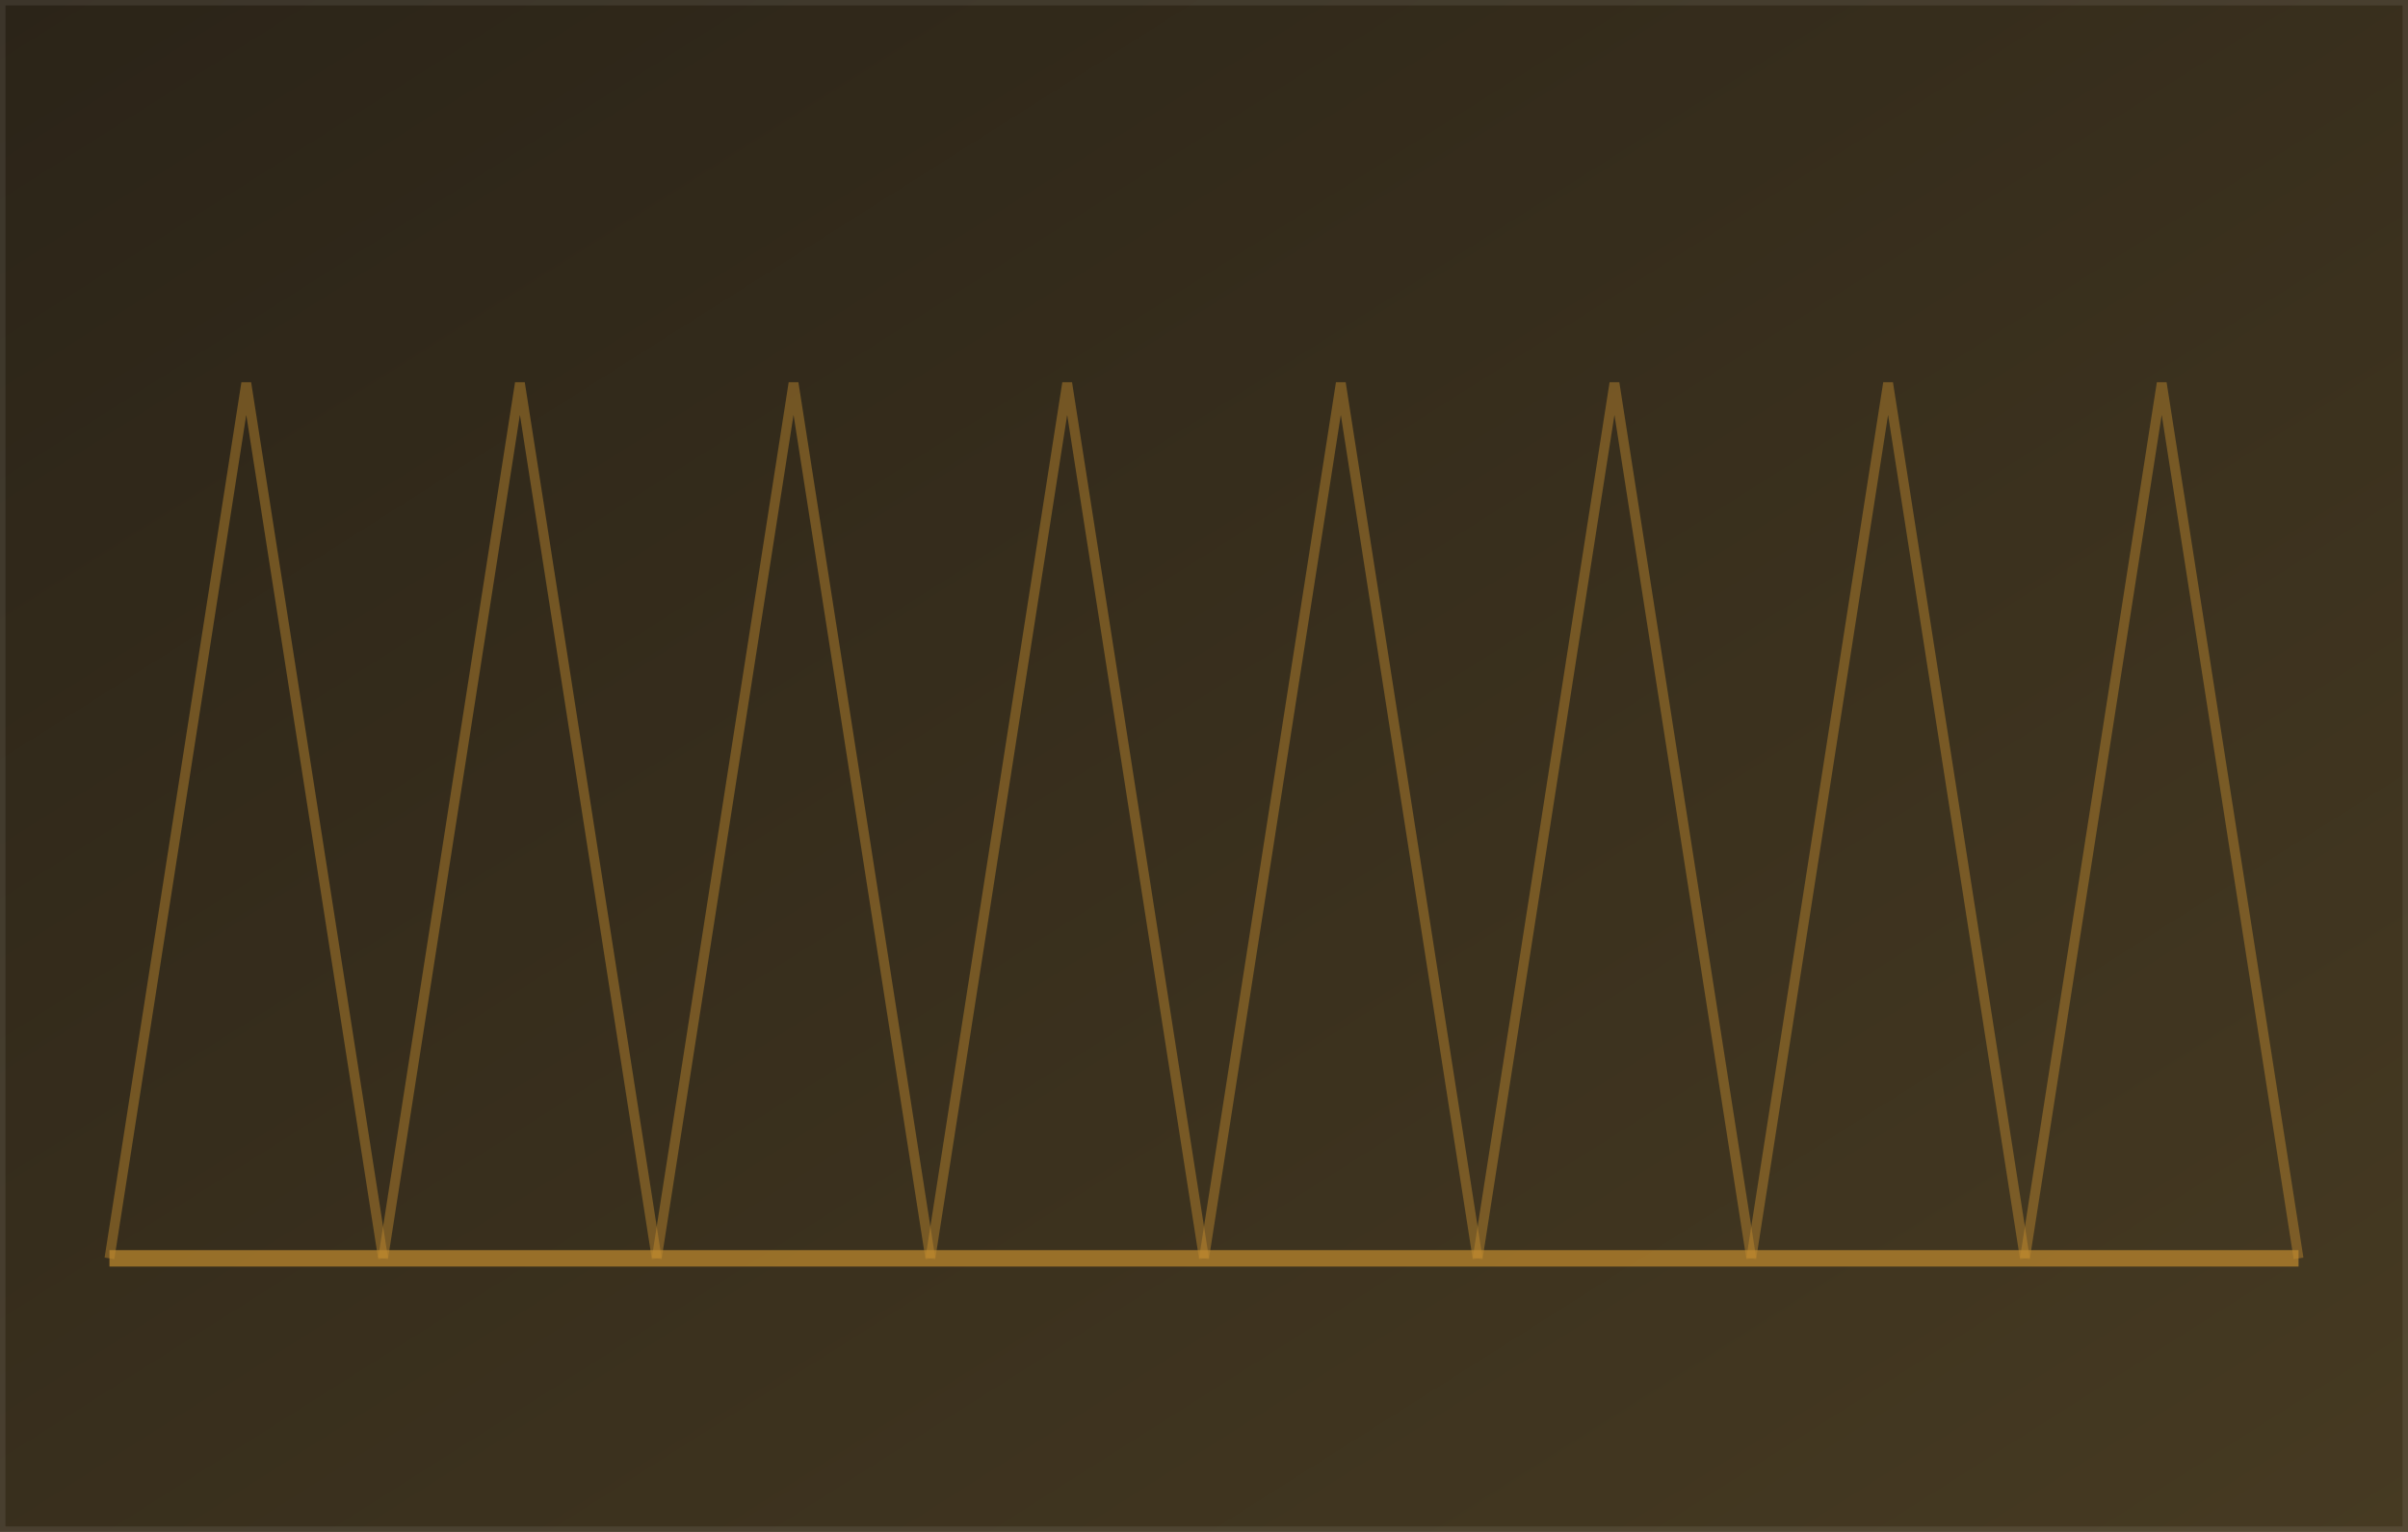
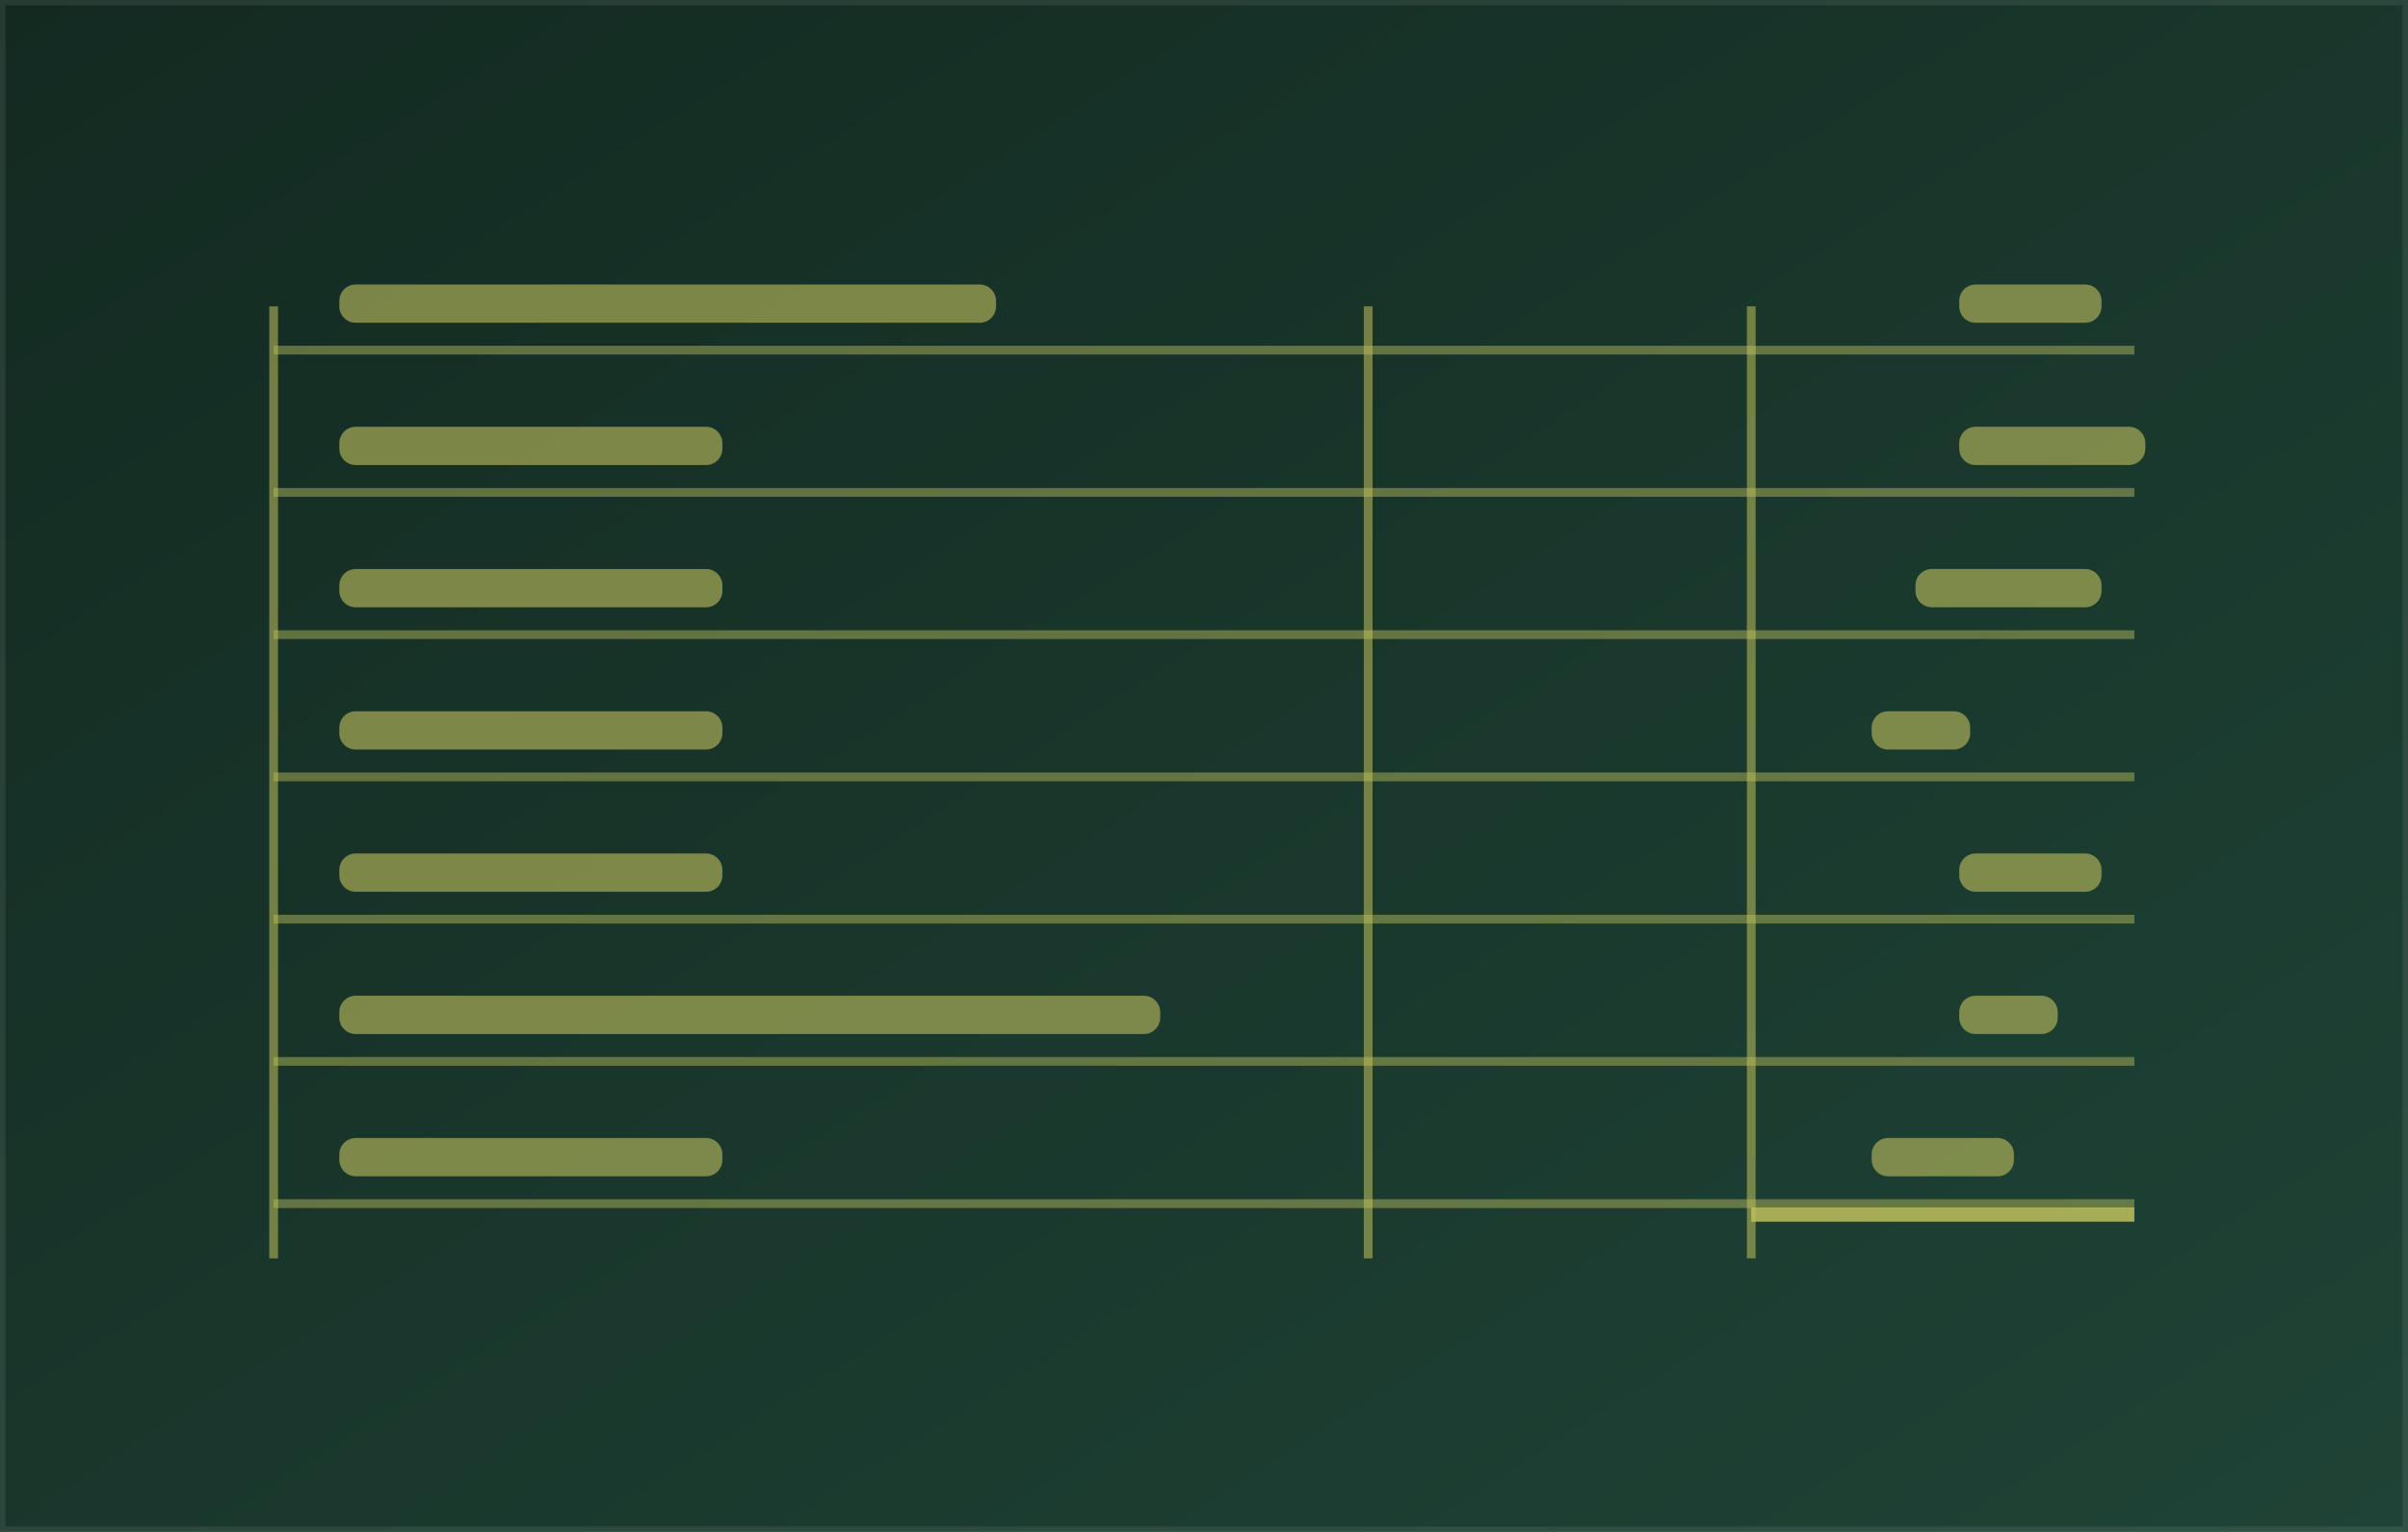
<svg xmlns="http://www.w3.org/2000/svg" viewBox="0 0 440 280" role="img" aria-label="Accounting" preserveAspectRatio="xMidYMid slice">
  <defs>
    <linearGradient id="g" x1="0" y1="0" x2="1" y2="1">
-       <stop offset="0%" stop-color="#2B2418" />
-       <stop offset="100%" stop-color="#463A22" />
+       <stop offset="0%" stop-color="#132A21" />
+       <stop offset="100%" stop-color="#1F4336" />
    </linearGradient>
+     <clipPath id="c">
+       <rect width="440" height="280" />
+     </clipPath>
  </defs>
  <rect width="440" height="280" fill="url(#g)" />
-   <g>
-     <path d="M20 230 L45 70 L70 230" stroke="#C08A2E" stroke-width="1.8" fill="none" opacity=".45" />
-     <path d="M70 230 L95 70 L120 230" stroke="#C08A2E" stroke-width="1.8" fill="none" opacity=".45" />
-     <path d="M120 230 L145 70 L170 230" stroke="#C08A2E" stroke-width="1.8" fill="none" opacity=".45" />
-     <path d="M170 230 L195 70 L220 230" stroke="#C08A2E" stroke-width="1.8" fill="none" opacity=".45" />
-     <path d="M220 230 L245 70 L270 230" stroke="#C08A2E" stroke-width="1.8" fill="none" opacity=".45" />
-     <path d="M270 230 L295 70 L320 230" stroke="#C08A2E" stroke-width="1.8" fill="none" opacity=".45" />
-     <path d="M320 230 L345 70 L370 230" stroke="#C08A2E" stroke-width="1.8" fill="none" opacity=".45" />
-     <path d="M370 230 L395 70 L420 230" stroke="#C08A2E" stroke-width="1.8" fill="none" opacity=".45" />
-     <path d="M20 230 H420" stroke="#C08A2E" stroke-width="3" opacity=".7" />
+   <g clip-path="url(#c)">
+     <g stroke="#BFC05D" stroke-width="1.6" opacity=".45">
+       <path d="M50 64 H390" />
+       <path d="M50 90 H390" />
+       <path d="M50 116 H390" />
+       <path d="M50 142 H390" />
+       <path d="M50 168 H390" />
+       <path d="M50 194 H390" />
+       <path d="M50 220 H390" />
+     </g>
+     <g stroke="#BFC05D" stroke-width="1.6" opacity=".55">
+       <path d="M50 56 V230" />
+       <path d="M250 56 V230" />
+       <path d="M320 56 V230" />
+     </g>
+     <g fill="#BFC05D" opacity=".6">
+       <rect x="62" y="52" width="120" height="7" rx="3" />
+       <rect x="358" y="52" width="26" height="7" rx="3" />
+       <rect x="62" y="78" width="70" height="7" rx="3" />
+       <rect x="358" y="78" width="34" height="7" rx="3" />
+       <rect x="62" y="104" width="70" height="7" rx="3" />
+       <rect x="350" y="104" width="34" height="7" rx="3" />
+       <rect x="62" y="130" width="70" height="7" rx="3" />
+       <rect x="342" y="130" width="18" height="7" rx="3" />
+       <rect x="62" y="156" width="70" height="7" rx="3" />
+       <rect x="358" y="156" width="26" height="7" rx="3" />
+       <rect x="62" y="182" width="150" height="7" rx="3" />
+       <rect x="358" y="182" width="18" height="7" rx="3" />
+       <rect x="62" y="208" width="70" height="7" rx="3" />
+       <rect x="342" y="208" width="26" height="7" rx="3" />
+     </g>
+     <path d="M320 222 H390" stroke="#BFC05D" stroke-width="2.6" opacity=".85" />
  </g>
-   <rect width="440" height="280" fill="none" stroke="rgba(255,255,255,.08)" stroke-width="2" />
+   <rect width="440" height="280" fill="none" stroke="#FFFFFF" stroke-opacity=".08" stroke-width="2" />
</svg>
